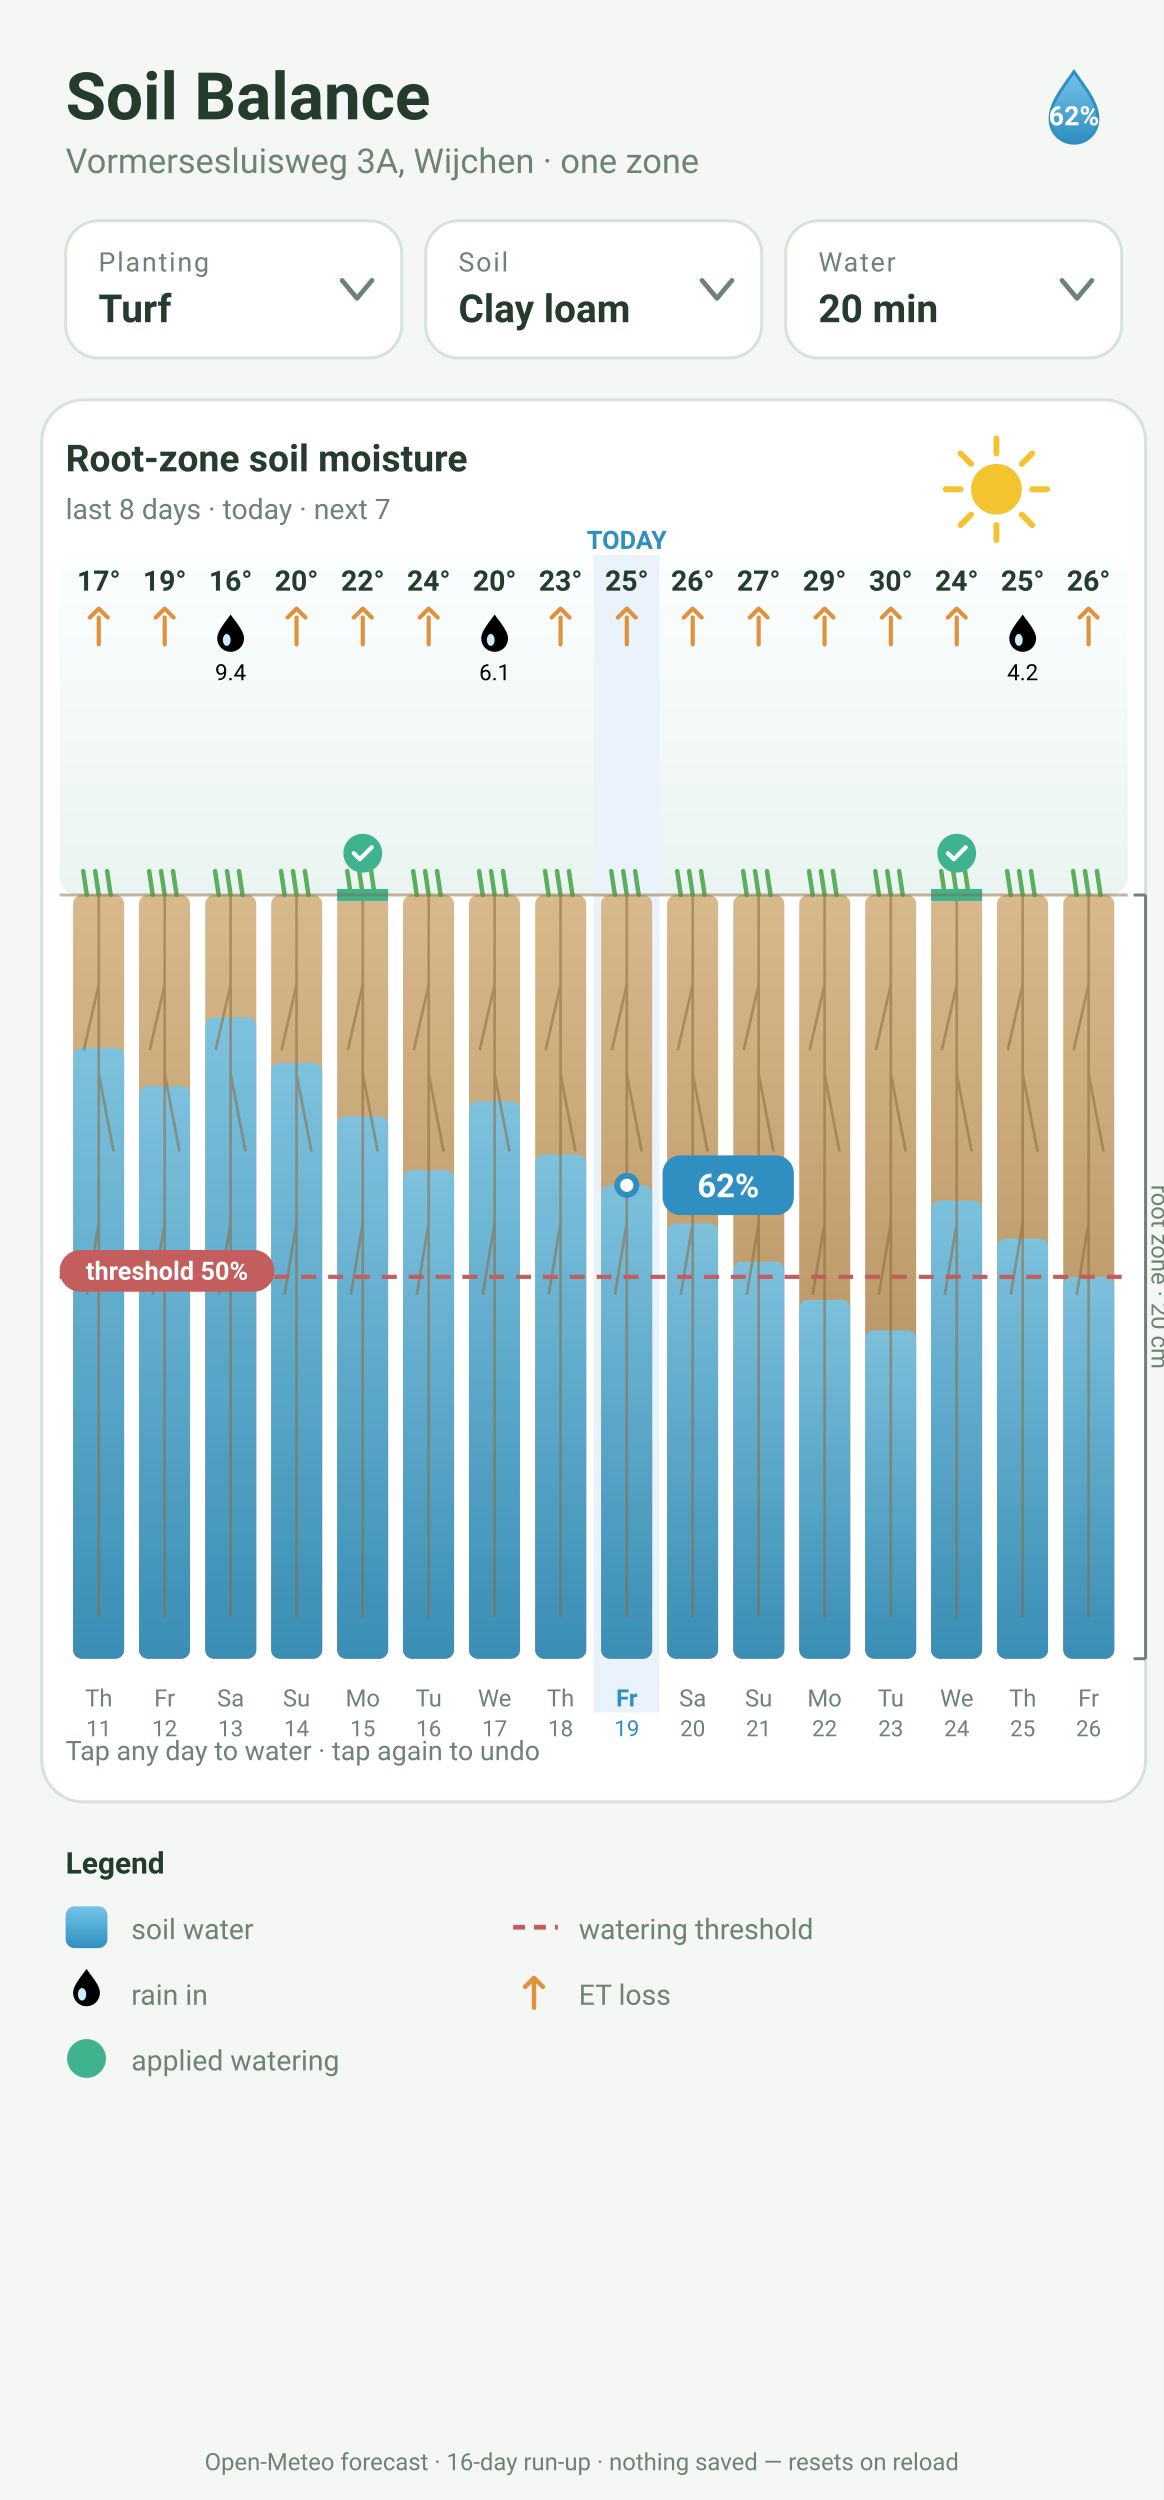
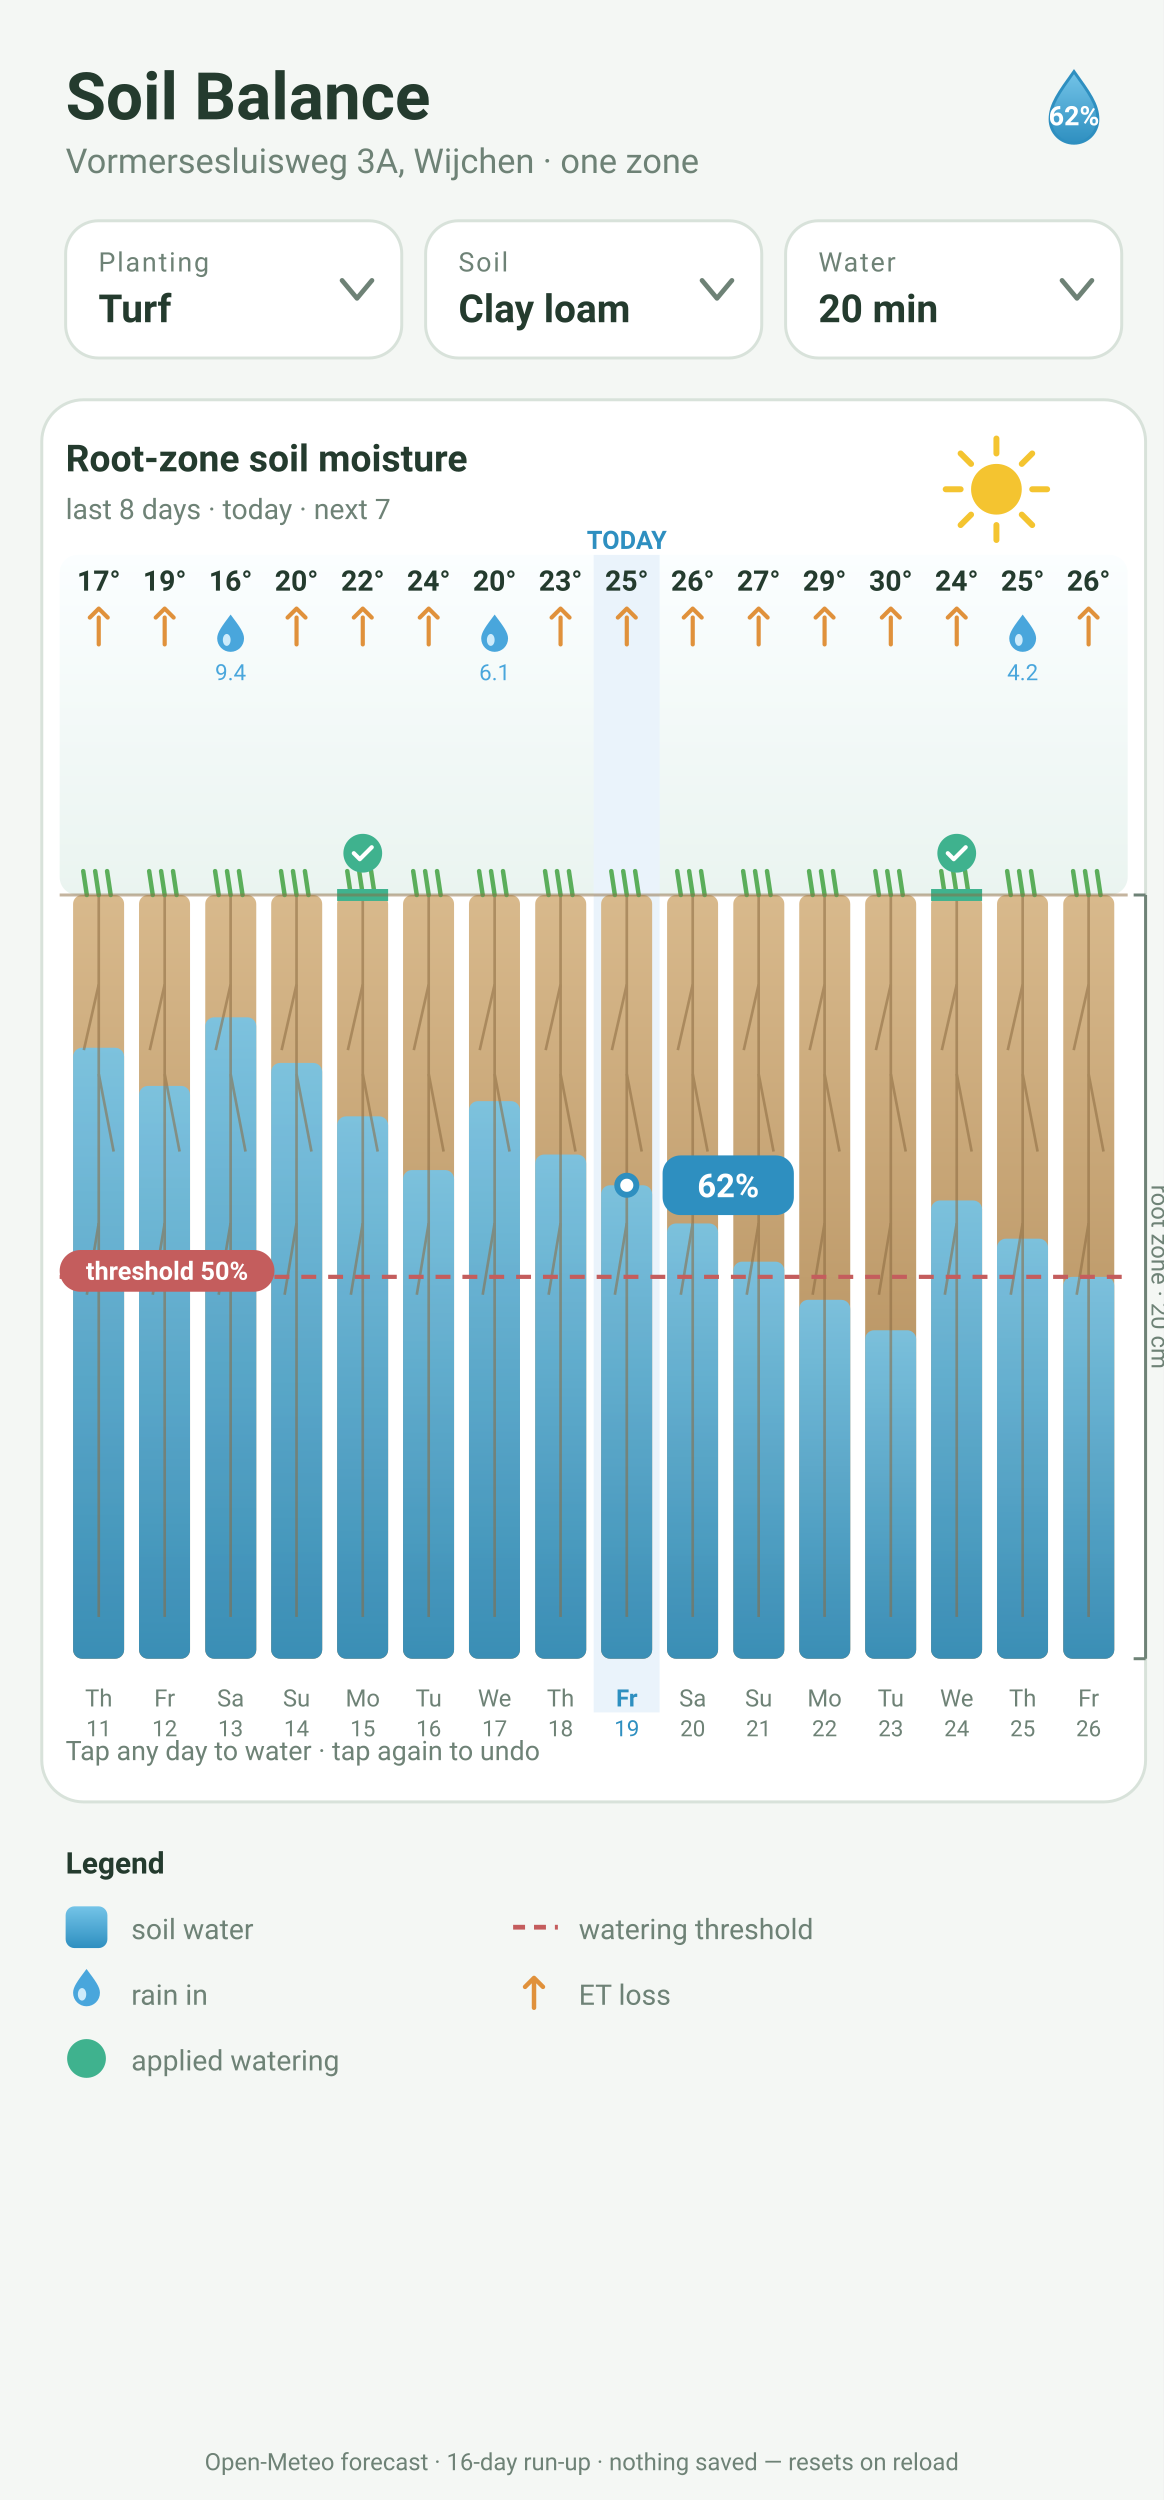
<svg xmlns="http://www.w3.org/2000/svg" width="390" height="838" viewBox="0 0 390 838" font-family="-apple-system,Segoe UI,Roboto,sans-serif">
  <defs>
    <linearGradient id="soil" x1="0" y1="0" x2="0" y2="1">
      <stop offset="0" stop-color="#D8B98C" />
      <stop offset="1" stop-color="#A9824F" />
    </linearGradient>
    <linearGradient id="water" x1="0" y1="0" x2="0" y2="1">
      <stop offset="0" stop-color="#74C4E8" />
      <stop offset="1" stop-color="#2E8FC0" />
    </linearGradient>
    <linearGradient id="sky" x1="0" y1="0" x2="0" y2="1">
      <stop offset="0" stop-color="#FBFEFF" />
      <stop offset="1" stop-color="#EAF4F0" />
    </linearGradient>
  </defs>
  <rect width="390" height="838" fill="#F4F7F4" />
  <text x="22" y="40" font-size="22" font-weight="700" fill="#243B2E">Soil Balance</text>
  <text x="22" y="58" font-size="11.5" fill="#6E8276">Vormersesluisweg 3A, Wijchen · one zone</text>
  <g transform="translate(346,22)">
    <path d="M14 2 C19 9 22 13 22 18 a8 8 0 0 1 -16 0 C6 13 9 9 14 2 Z" fill="url(#water)" stroke="#2E8FC0" stroke-width="1" />
    <text x="14" y="20" font-size="9" font-weight="700" fill="#fff" text-anchor="middle">62%</text>
  </g>
  <rect x="22" y="74" width="112.667" height="46" rx="11" fill="#FFFFFF" stroke="#D8E2DA" />
  <text x="33" y="91" font-size="9" fill="#6E8276" text-transform="uppercase" letter-spacing="0.6">Planting</text>
  <text x="33" y="108" font-size="13" font-weight="600" fill="#243B2E">Turf</text>
  <path d="M114.667 94 l5 6 l5 -6" fill="none" stroke="#6E8276" stroke-width="1.6" stroke-linecap="round" stroke-linejoin="round" />
  <rect x="142.667" y="74" width="112.667" height="46" rx="11" fill="#FFFFFF" stroke="#D8E2DA" />
  <text x="153.667" y="91" font-size="9" fill="#6E8276" text-transform="uppercase" letter-spacing="0.6">Soil</text>
  <text x="153.667" y="108" font-size="13" font-weight="600" fill="#243B2E">Clay loam</text>
  <path d="M235.333 94 l5 6 l5 -6" fill="none" stroke="#6E8276" stroke-width="1.6" stroke-linecap="round" stroke-linejoin="round" />
  <rect x="263.333" y="74" width="112.667" height="46" rx="11" fill="#FFFFFF" stroke="#D8E2DA" />
  <text x="274.333" y="91" font-size="9" fill="#6E8276" text-transform="uppercase" letter-spacing="0.6">Water</text>
  <text x="274.333" y="108" font-size="13" font-weight="600" fill="#243B2E">20 min</text>
  <path d="M356 94 l5 6 l5 -6" fill="none" stroke="#6E8276" stroke-width="1.6" stroke-linecap="round" stroke-linejoin="round" />
  <rect x="14" y="134" width="370" height="470" rx="14" fill="#FFFFFF" stroke="#D8E2DA" />
  <text x="22" y="158" font-size="12.5" font-weight="700" fill="#243B2E">Root-zone soil moisture</text>
  <text x="22" y="174" font-size="9.5" fill="#6E8276">last 8 days · today · next 7</text>
  <g stroke="#F4C430" stroke-width="2" stroke-linecap="round">
    <line x1="346.0" y1="164.0" x2="351.0" y2="164.0" />
    <line x1="342.5" y1="172.5" x2="346.0" y2="176.0" />
    <line x1="334.0" y1="176.0" x2="334.0" y2="181.0" />
    <line x1="325.5" y1="172.5" x2="322.0" y2="176.0" />
    <line x1="322.0" y1="164.0" x2="317.0" y2="164.0" />
    <line x1="325.5" y1="155.5" x2="322.0" y2="152.0" />
    <line x1="334.0" y1="152.0" x2="334.0" y2="147.0" />
    <line x1="342.5" y1="155.5" x2="346.0" y2="152.0" />
  </g>
  <circle cx="334" cy="164" r="8.5" fill="#F4C430" />
  <rect x="20" y="186" width="358" height="114.0" rx="6" fill="url(#sky)" />
  <rect x="199.0" y="186" width="22.1" height="388.0" fill="#EAF3FB" />
  <text x="210.1" y="184" font-size="8.5" font-weight="700" fill="#2E8FC0" text-anchor="middle">TODAY</text>
  <text x="33.1" y="198" font-size="9.5" font-weight="600" fill="#243B2E" text-anchor="middle">17°</text>
  <path d="M33.1 216 l0 -9 M30.1 207 l3 -3 l3 3" fill="none" stroke="#E0913B" stroke-width="1.4" stroke-linecap="round" stroke-linejoin="round" />
  <text x="55.2" y="198" font-size="9.5" font-weight="600" fill="#243B2E" text-anchor="middle">19°</text>
  <path d="M55.2 216 l0 -9 M52.2 207 l3 -3 l3 3" fill="none" stroke="#E0913B" stroke-width="1.4" stroke-linecap="round" stroke-linejoin="round" />
  <text x="77.3" y="198" font-size="9.5" font-weight="600" fill="#243B2E" text-anchor="middle">16°</text>
-   <path d="M77.3 206 c3 4 4.5 6 4.5 8 a4.5 4.5 0 0 1 -9 0 c0 -2 1.5 -4 4.5 -8 Z" fill="[0, 0, 9.4, 0, 0, 0, 6.1, 0, 0, 0, 0, 0, 0, 0, 4.2, 0]" />
+   <path d="M77.3 206 c3 4 4.5 6 4.5 8 a4.5 4.5 0 0 1 -9 0 c0 -2 1.5 -4 4.5 -8 Z" fill="#49A6DC" />
  <ellipse cx="76.0" cy="214.5" rx="1.3" ry="2" fill="#CDEBFB" />
-   <text x="77.3" y="228" font-size="7.5" fill="[0, 0, 9.4, 0, 0, 0, 6.1, 0, 0, 0, 0, 0, 0, 0, 4.2, 0]" text-anchor="middle">9.4</text>
+   <text x="77.3" y="228" font-size="7.5" fill="#49A6DC" text-anchor="middle">9.4</text>
  <text x="99.4" y="198" font-size="9.5" font-weight="600" fill="#243B2E" text-anchor="middle">20°</text>
  <path d="M99.4 216 l0 -9 M96.4 207 l3 -3 l3 3" fill="none" stroke="#E0913B" stroke-width="1.4" stroke-linecap="round" stroke-linejoin="round" />
  <text x="121.6" y="198" font-size="9.5" font-weight="600" fill="#243B2E" text-anchor="middle">22°</text>
  <path d="M121.6 216 l0 -9 M118.6 207 l3 -3 l3 3" fill="none" stroke="#E0913B" stroke-width="1.4" stroke-linecap="round" stroke-linejoin="round" />
  <text x="143.7" y="198" font-size="9.5" font-weight="600" fill="#243B2E" text-anchor="middle">24°</text>
  <path d="M143.7 216 l0 -9 M140.7 207 l3 -3 l3 3" fill="none" stroke="#E0913B" stroke-width="1.4" stroke-linecap="round" stroke-linejoin="round" />
  <text x="165.8" y="198" font-size="9.5" font-weight="600" fill="#243B2E" text-anchor="middle">20°</text>
-   <path d="M165.8 206 c3 4 4.5 6 4.5 8 a4.5 4.5 0 0 1 -9 0 c0 -2 1.5 -4 4.5 -8 Z" fill="[0, 0, 9.4, 0, 0, 0, 6.1, 0, 0, 0, 0, 0, 0, 0, 4.2, 0]" />
+   <path d="M165.8 206 c3 4 4.5 6 4.5 8 a4.5 4.5 0 0 1 -9 0 c0 -2 1.5 -4 4.5 -8 Z" fill="#49A6DC" />
  <ellipse cx="164.5" cy="214.5" rx="1.3" ry="2" fill="#CDEBFB" />
-   <text x="165.8" y="228" font-size="7.5" fill="[0, 0, 9.4, 0, 0, 0, 6.1, 0, 0, 0, 0, 0, 0, 0, 4.2, 0]" text-anchor="middle">6.1</text>
+   <text x="165.8" y="228" font-size="7.5" fill="#49A6DC" text-anchor="middle">6.1</text>
  <text x="187.9" y="198" font-size="9.5" font-weight="600" fill="#243B2E" text-anchor="middle">23°</text>
  <path d="M187.9 216 l0 -9 M184.9 207 l3 -3 l3 3" fill="none" stroke="#E0913B" stroke-width="1.4" stroke-linecap="round" stroke-linejoin="round" />
  <text x="210.1" y="198" font-size="9.5" font-weight="600" fill="#243B2E" text-anchor="middle">25°</text>
  <path d="M210.1 216 l0 -9 M207.1 207 l3 -3 l3 3" fill="none" stroke="#E0913B" stroke-width="1.4" stroke-linecap="round" stroke-linejoin="round" />
  <text x="232.2" y="198" font-size="9.5" font-weight="600" fill="#243B2E" text-anchor="middle">26°</text>
  <path d="M232.2 216 l0 -9 M229.2 207 l3 -3 l3 3" fill="none" stroke="#E0913B" stroke-width="1.4" stroke-linecap="round" stroke-linejoin="round" />
  <text x="254.3" y="198" font-size="9.5" font-weight="600" fill="#243B2E" text-anchor="middle">27°</text>
  <path d="M254.3 216 l0 -9 M251.3 207 l3 -3 l3 3" fill="none" stroke="#E0913B" stroke-width="1.4" stroke-linecap="round" stroke-linejoin="round" />
  <text x="276.4" y="198" font-size="9.5" font-weight="600" fill="#243B2E" text-anchor="middle">29°</text>
  <path d="M276.4 216 l0 -9 M273.4 207 l3 -3 l3 3" fill="none" stroke="#E0913B" stroke-width="1.4" stroke-linecap="round" stroke-linejoin="round" />
  <text x="298.6" y="198" font-size="9.5" font-weight="600" fill="#243B2E" text-anchor="middle">30°</text>
  <path d="M298.6 216 l0 -9 M295.6 207 l3 -3 l3 3" fill="none" stroke="#E0913B" stroke-width="1.4" stroke-linecap="round" stroke-linejoin="round" />
  <text x="320.7" y="198" font-size="9.5" font-weight="600" fill="#243B2E" text-anchor="middle">24°</text>
  <path d="M320.7 216 l0 -9 M317.7 207 l3 -3 l3 3" fill="none" stroke="#E0913B" stroke-width="1.4" stroke-linecap="round" stroke-linejoin="round" />
  <text x="342.8" y="198" font-size="9.5" font-weight="600" fill="#243B2E" text-anchor="middle">25°</text>
-   <path d="M342.8 206 c3 4 4.5 6 4.5 8 a4.5 4.5 0 0 1 -9 0 c0 -2 1.5 -4 4.5 -8 Z" fill="[0, 0, 9.4, 0, 0, 0, 6.1, 0, 0, 0, 0, 0, 0, 0, 4.2, 0]" />
+   <path d="M342.8 206 c3 4 4.5 6 4.5 8 a4.5 4.5 0 0 1 -9 0 c0 -2 1.5 -4 4.5 -8 Z" fill="#49A6DC" />
  <ellipse cx="341.5" cy="214.5" rx="1.3" ry="2" fill="#CDEBFB" />
-   <text x="342.8" y="228" font-size="7.5" fill="[0, 0, 9.4, 0, 0, 0, 6.1, 0, 0, 0, 0, 0, 0, 0, 4.2, 0]" text-anchor="middle">4.2</text>
+   <text x="342.8" y="228" font-size="7.5" fill="#49A6DC" text-anchor="middle">4.2</text>
  <text x="364.9" y="198" font-size="9.5" font-weight="600" fill="#243B2E" text-anchor="middle">26°</text>
  <path d="M364.9 216 l0 -9 M361.9 207 l3 -3 l3 3" fill="none" stroke="#E0913B" stroke-width="1.4" stroke-linecap="round" stroke-linejoin="round" />
  <rect x="24.5" y="300.0" width="17.1" height="256.0" rx="3" fill="url(#soil)" />
  <rect x="24.5" y="351.2" width="17.1" height="204.8" rx="3" fill="url(#water)" opacity="0.9" />
  <g stroke="#8a6a3f" stroke-width="0.9" fill="none" opacity="0.55">
    <path d="M33.1 300.0 l0 242.0" />
    <path d="M33.1 330.0 l-5 22 M33.1 360.0 l5 26 M33.1 410.0 l-4 24" />
  </g>
  <g stroke="#5BAE5B" stroke-width="1.5" stroke-linecap="round">
    <line x1="29.1" y1="300.0" x2="27.9" y2="292.0" />
    <line x1="33.1" y1="300.0" x2="31.9" y2="292.0" />
    <line x1="37.1" y1="300.0" x2="35.9" y2="292.0" />
  </g>
  <rect x="46.6" y="300.0" width="17.1" height="256.0" rx="3" fill="url(#soil)" />
  <rect x="46.6" y="364.0" width="17.1" height="192.0" rx="3" fill="url(#water)" opacity="0.9" />
  <g stroke="#8a6a3f" stroke-width="0.9" fill="none" opacity="0.55">
    <path d="M55.2 300.0 l0 242.0" />
    <path d="M55.2 330.0 l-5 22 M55.2 360.0 l5 26 M55.2 410.0 l-4 24" />
  </g>
  <g stroke="#5BAE5B" stroke-width="1.5" stroke-linecap="round">
    <line x1="51.2" y1="300.0" x2="50.0" y2="292.0" />
    <line x1="55.2" y1="300.0" x2="54.0" y2="292.0" />
    <line x1="59.2" y1="300.0" x2="58.0" y2="292.0" />
  </g>
  <rect x="68.8" y="300.0" width="17.1" height="256.0" rx="3" fill="url(#soil)" />
  <rect x="68.8" y="341.0" width="17.1" height="215.0" rx="3" fill="url(#water)" opacity="0.9" />
  <g stroke="#8a6a3f" stroke-width="0.9" fill="none" opacity="0.55">
    <path d="M77.3 300.0 l0 242.0" />
    <path d="M77.3 330.0 l-5 22 M77.3 360.0 l5 26 M77.3 410.0 l-4 24" />
  </g>
  <g stroke="#5BAE5B" stroke-width="1.5" stroke-linecap="round">
    <line x1="73.3" y1="300.0" x2="72.1" y2="292.0" />
    <line x1="77.3" y1="300.0" x2="76.1" y2="292.0" />
    <line x1="81.3" y1="300.0" x2="80.1" y2="292.0" />
  </g>
  <rect x="90.9" y="300.0" width="17.1" height="256.0" rx="3" fill="url(#soil)" />
  <rect x="90.9" y="356.3" width="17.1" height="199.7" rx="3" fill="url(#water)" opacity="0.9" />
  <g stroke="#8a6a3f" stroke-width="0.9" fill="none" opacity="0.55">
    <path d="M99.4 300.0 l0 242.0" />
    <path d="M99.4 330.0 l-5 22 M99.4 360.0 l5 26 M99.4 410.0 l-4 24" />
  </g>
  <g stroke="#5BAE5B" stroke-width="1.5" stroke-linecap="round">
    <line x1="95.4" y1="300.0" x2="94.2" y2="292.0" />
    <line x1="99.4" y1="300.0" x2="98.2" y2="292.0" />
    <line x1="103.4" y1="300.0" x2="102.2" y2="292.0" />
  </g>
  <rect x="113.0" y="300.0" width="17.1" height="256.0" rx="3" fill="url(#soil)" />
  <rect x="113.0" y="374.2" width="17.1" height="181.8" rx="3" fill="url(#water)" opacity="0.9" />
  <g stroke="#8a6a3f" stroke-width="0.9" fill="none" opacity="0.55">
    <path d="M121.6 300.0 l0 242.0" />
    <path d="M121.6 330.0 l-5 22 M121.6 360.0 l5 26 M121.6 410.0 l-4 24" />
  </g>
  <g stroke="#5BAE5B" stroke-width="1.5" stroke-linecap="round">
    <line x1="117.6" y1="300.0" x2="116.4" y2="292.0" />
    <line x1="121.6" y1="300.0" x2="120.4" y2="292.0" />
    <line x1="125.6" y1="300.0" x2="124.4" y2="292.0" />
  </g>
  <rect x="113.0" y="298.0" width="17.1" height="4" fill="#3FB28E" />
  <circle cx="121.6" cy="286.0" r="6.5" fill="#3FB28E" />
  <path d="M118.6 286.0 l2 2 l4 -4" stroke="#fff" stroke-width="1.4" fill="none" stroke-linecap="round" stroke-linejoin="round" />
  <rect x="135.1" y="300.0" width="17.1" height="256.0" rx="3" fill="url(#soil)" />
  <rect x="135.1" y="392.2" width="17.1" height="163.8" rx="3" fill="url(#water)" opacity="0.9" />
  <g stroke="#8a6a3f" stroke-width="0.9" fill="none" opacity="0.55">
    <path d="M143.7 300.0 l0 242.0" />
    <path d="M143.7 330.0 l-5 22 M143.7 360.0 l5 26 M143.7 410.0 l-4 24" />
  </g>
  <g stroke="#5BAE5B" stroke-width="1.5" stroke-linecap="round">
    <line x1="139.7" y1="300.0" x2="138.5" y2="292.0" />
    <line x1="143.7" y1="300.0" x2="142.5" y2="292.0" />
    <line x1="147.7" y1="300.0" x2="146.5" y2="292.0" />
  </g>
  <rect x="157.2" y="300.0" width="17.1" height="256.0" rx="3" fill="url(#soil)" />
  <rect x="157.2" y="369.1" width="17.1" height="186.9" rx="3" fill="url(#water)" opacity="0.9" />
  <g stroke="#8a6a3f" stroke-width="0.9" fill="none" opacity="0.55">
    <path d="M165.8 300.0 l0 242.0" />
    <path d="M165.8 330.0 l-5 22 M165.8 360.0 l5 26 M165.8 410.0 l-4 24" />
  </g>
  <g stroke="#5BAE5B" stroke-width="1.5" stroke-linecap="round">
    <line x1="161.8" y1="300.0" x2="160.6" y2="292.0" />
    <line x1="165.8" y1="300.0" x2="164.6" y2="292.0" />
    <line x1="169.8" y1="300.0" x2="168.6" y2="292.0" />
  </g>
  <rect x="179.4" y="300.0" width="17.1" height="256.0" rx="3" fill="url(#soil)" />
  <rect x="179.4" y="387.0" width="17.1" height="169.0" rx="3" fill="url(#water)" opacity="0.9" />
  <g stroke="#8a6a3f" stroke-width="0.9" fill="none" opacity="0.55">
    <path d="M187.9 300.0 l0 242.0" />
    <path d="M187.9 330.0 l-5 22 M187.9 360.0 l5 26 M187.9 410.0 l-4 24" />
  </g>
  <g stroke="#5BAE5B" stroke-width="1.5" stroke-linecap="round">
    <line x1="183.9" y1="300.0" x2="182.7" y2="292.0" />
    <line x1="187.9" y1="300.0" x2="186.7" y2="292.0" />
    <line x1="191.9" y1="300.0" x2="190.7" y2="292.0" />
  </g>
  <rect x="201.5" y="300.0" width="17.1" height="256.0" rx="3" fill="url(#soil)" />
  <rect x="201.5" y="397.3" width="17.1" height="158.7" rx="3" fill="url(#water)" opacity="0.9" />
  <g stroke="#8a6a3f" stroke-width="0.9" fill="none" opacity="0.55">
    <path d="M210.1 300.0 l0 242.0" />
    <path d="M210.1 330.0 l-5 22 M210.1 360.0 l5 26 M210.1 410.0 l-4 24" />
  </g>
  <g stroke="#5BAE5B" stroke-width="1.5" stroke-linecap="round">
    <line x1="206.1" y1="300.0" x2="204.9" y2="292.0" />
    <line x1="210.1" y1="300.0" x2="208.9" y2="292.0" />
    <line x1="214.1" y1="300.0" x2="212.9" y2="292.0" />
  </g>
  <rect x="223.6" y="300.0" width="17.1" height="256.0" rx="3" fill="url(#soil)" />
  <rect x="223.6" y="410.1" width="17.1" height="145.9" rx="3" fill="url(#water)" opacity="0.9" />
  <g stroke="#8a6a3f" stroke-width="0.9" fill="none" opacity="0.55">
    <path d="M232.2 300.0 l0 242.0" />
    <path d="M232.2 330.0 l-5 22 M232.2 360.0 l5 26 M232.2 410.0 l-4 24" />
  </g>
  <g stroke="#5BAE5B" stroke-width="1.5" stroke-linecap="round">
    <line x1="228.2" y1="300.0" x2="227.0" y2="292.0" />
    <line x1="232.2" y1="300.0" x2="231.0" y2="292.0" />
    <line x1="236.2" y1="300.0" x2="235.0" y2="292.0" />
  </g>
  <rect x="245.8" y="300.0" width="17.1" height="256.0" rx="3" fill="url(#soil)" />
  <rect x="245.8" y="422.9" width="17.1" height="133.1" rx="3" fill="url(#water)" opacity="0.9" />
  <g stroke="#8a6a3f" stroke-width="0.9" fill="none" opacity="0.55">
    <path d="M254.3 300.0 l0 242.0" />
    <path d="M254.3 330.0 l-5 22 M254.3 360.0 l5 26 M254.3 410.0 l-4 24" />
  </g>
  <g stroke="#5BAE5B" stroke-width="1.5" stroke-linecap="round">
    <line x1="250.3" y1="300.0" x2="249.1" y2="292.0" />
    <line x1="254.3" y1="300.0" x2="253.1" y2="292.0" />
    <line x1="258.3" y1="300.0" x2="257.1" y2="292.0" />
  </g>
  <rect x="267.9" y="300.0" width="17.1" height="256.0" rx="3" fill="url(#soil)" />
  <rect x="267.9" y="435.7" width="17.1" height="120.3" rx="3" fill="url(#water)" opacity="0.9" />
  <g stroke="#8a6a3f" stroke-width="0.9" fill="none" opacity="0.55">
    <path d="M276.4 300.0 l0 242.0" />
    <path d="M276.4 330.0 l-5 22 M276.4 360.0 l5 26 M276.4 410.0 l-4 24" />
  </g>
  <g stroke="#5BAE5B" stroke-width="1.5" stroke-linecap="round">
    <line x1="272.4" y1="300.0" x2="271.2" y2="292.0" />
    <line x1="276.4" y1="300.0" x2="275.2" y2="292.0" />
    <line x1="280.4" y1="300.0" x2="279.2" y2="292.0" />
  </g>
  <rect x="290.0" y="300.0" width="17.1" height="256.0" rx="3" fill="url(#soil)" />
  <rect x="290.0" y="445.9" width="17.1" height="110.1" rx="3" fill="url(#water)" opacity="0.9" />
  <g stroke="#8a6a3f" stroke-width="0.9" fill="none" opacity="0.55">
    <path d="M298.6 300.0 l0 242.0" />
    <path d="M298.6 330.0 l-5 22 M298.6 360.0 l5 26 M298.6 410.0 l-4 24" />
  </g>
  <g stroke="#5BAE5B" stroke-width="1.5" stroke-linecap="round">
    <line x1="294.6" y1="300.0" x2="293.4" y2="292.0" />
    <line x1="298.6" y1="300.0" x2="297.4" y2="292.0" />
    <line x1="302.6" y1="300.0" x2="301.4" y2="292.0" />
  </g>
  <rect x="312.1" y="300.0" width="17.1" height="256.0" rx="3" fill="url(#soil)" />
  <rect x="312.1" y="402.4" width="17.1" height="153.6" rx="3" fill="url(#water)" opacity="0.9" />
  <g stroke="#8a6a3f" stroke-width="0.9" fill="none" opacity="0.55">
    <path d="M320.7 300.0 l0 242.0" />
    <path d="M320.7 330.0 l-5 22 M320.7 360.0 l5 26 M320.7 410.0 l-4 24" />
  </g>
  <g stroke="#5BAE5B" stroke-width="1.5" stroke-linecap="round">
    <line x1="316.7" y1="300.0" x2="315.5" y2="292.0" />
    <line x1="320.7" y1="300.0" x2="319.5" y2="292.0" />
    <line x1="324.7" y1="300.0" x2="323.5" y2="292.0" />
  </g>
  <rect x="312.1" y="298.0" width="17.1" height="4" fill="#3FB28E" />
  <circle cx="320.7" cy="286.0" r="6.5" fill="#3FB28E" />
  <path d="M317.7 286.0 l2 2 l4 -4" stroke="#fff" stroke-width="1.4" fill="none" stroke-linecap="round" stroke-linejoin="round" />
  <rect x="334.2" y="300.0" width="17.1" height="256.0" rx="3" fill="url(#soil)" />
  <rect x="334.2" y="415.2" width="17.1" height="140.8" rx="3" fill="url(#water)" opacity="0.9" />
  <g stroke="#8a6a3f" stroke-width="0.9" fill="none" opacity="0.55">
    <path d="M342.8 300.0 l0 242.0" />
    <path d="M342.8 330.0 l-5 22 M342.8 360.0 l5 26 M342.8 410.0 l-4 24" />
  </g>
  <g stroke="#5BAE5B" stroke-width="1.5" stroke-linecap="round">
    <line x1="338.8" y1="300.0" x2="337.6" y2="292.0" />
    <line x1="342.8" y1="300.0" x2="341.6" y2="292.0" />
    <line x1="346.8" y1="300.0" x2="345.6" y2="292.0" />
  </g>
  <rect x="356.4" y="300.0" width="17.1" height="256.0" rx="3" fill="url(#soil)" />
  <rect x="356.4" y="428.0" width="17.1" height="128.0" rx="3" fill="url(#water)" opacity="0.9" />
  <g stroke="#8a6a3f" stroke-width="0.9" fill="none" opacity="0.55">
    <path d="M364.9 300.0 l0 242.0" />
    <path d="M364.9 330.0 l-5 22 M364.9 360.0 l5 26 M364.9 410.0 l-4 24" />
  </g>
  <g stroke="#5BAE5B" stroke-width="1.5" stroke-linecap="round">
    <line x1="360.9" y1="300.0" x2="359.7" y2="292.0" />
    <line x1="364.9" y1="300.0" x2="363.7" y2="292.0" />
    <line x1="368.9" y1="300.0" x2="367.7" y2="292.0" />
  </g>
  <line x1="20" y1="300.0" x2="378" y2="300.0" stroke="#8a6a3f" stroke-width="1" opacity="0.5" />
  <line x1="20" y1="428.0" x2="378" y2="428.0" stroke="#C45D5D" stroke-width="1.4" stroke-dasharray="5 4" />
  <rect x="20" y="419.0" width="72" height="14" rx="7" fill="#C45D5D" />
  <text x="56" y="429.0" font-size="8.5" font-weight="600" fill="#fff" text-anchor="middle">threshold 50%</text>
  <circle cx="210.1" cy="397.3" r="3.2" fill="#fff" stroke="#2E8FC0" stroke-width="2" />
  <g transform="translate(222.1,387.3)">
    <rect width="44" height="20" rx="6" fill="#2E8FC0" />
    <text x="22" y="14" font-size="11" font-weight="700" fill="#fff" text-anchor="middle">62%</text>
  </g>
  <path d="M380 300.0 l4 0 M380 556.0 l4 0 M384 300.0 l0 256.0" fill="none" stroke="#6E8276" stroke-width="1" />
  <text x="386" y="428.0" font-size="8" fill="#6E8276" transform="rotate(90 386 428.0)" text-anchor="middle">root zone · 20 cm</text>
  <text x="33.1" y="572.0" font-size="8" fill="#6E8276" text-anchor="middle">Th</text>
  <text x="33.1" y="582.0" font-size="7.5" fill="#6E8276" text-anchor="middle">11</text>
  <text x="55.2" y="572.0" font-size="8" fill="#6E8276" text-anchor="middle">Fr</text>
  <text x="55.2" y="582.0" font-size="7.5" fill="#6E8276" text-anchor="middle">12</text>
  <text x="77.3" y="572.0" font-size="8" fill="#6E8276" text-anchor="middle">Sa</text>
  <text x="77.3" y="582.0" font-size="7.5" fill="#6E8276" text-anchor="middle">13</text>
  <text x="99.4" y="572.0" font-size="8" fill="#6E8276" text-anchor="middle">Su</text>
  <text x="99.4" y="582.0" font-size="7.5" fill="#6E8276" text-anchor="middle">14</text>
  <text x="121.6" y="572.0" font-size="8" fill="#6E8276" text-anchor="middle">Mo</text>
  <text x="121.6" y="582.0" font-size="7.5" fill="#6E8276" text-anchor="middle">15</text>
  <text x="143.7" y="572.0" font-size="8" fill="#6E8276" text-anchor="middle">Tu</text>
  <text x="143.7" y="582.0" font-size="7.5" fill="#6E8276" text-anchor="middle">16</text>
  <text x="165.8" y="572.0" font-size="8" fill="#6E8276" text-anchor="middle">We</text>
  <text x="165.8" y="582.0" font-size="7.5" fill="#6E8276" text-anchor="middle">17</text>
  <text x="187.9" y="572.0" font-size="8" fill="#6E8276" text-anchor="middle">Th</text>
  <text x="187.9" y="582.0" font-size="7.5" fill="#6E8276" text-anchor="middle">18</text>
  <text x="210.1" y="572.0" font-size="8" fill="#2E8FC0" font-weight="700" text-anchor="middle">Fr</text>
  <text x="210.1" y="582.0" font-size="7.5" fill="#2E8FC0" text-anchor="middle">19</text>
  <text x="232.2" y="572.0" font-size="8" fill="#6E8276" text-anchor="middle">Sa</text>
  <text x="232.2" y="582.0" font-size="7.5" fill="#6E8276" text-anchor="middle">20</text>
  <text x="254.3" y="572.0" font-size="8" fill="#6E8276" text-anchor="middle">Su</text>
  <text x="254.3" y="582.0" font-size="7.5" fill="#6E8276" text-anchor="middle">21</text>
  <text x="276.4" y="572.0" font-size="8" fill="#6E8276" text-anchor="middle">Mo</text>
  <text x="276.4" y="582.0" font-size="7.5" fill="#6E8276" text-anchor="middle">22</text>
  <text x="298.6" y="572.0" font-size="8" fill="#6E8276" text-anchor="middle">Tu</text>
  <text x="298.6" y="582.0" font-size="7.5" fill="#6E8276" text-anchor="middle">23</text>
  <text x="320.7" y="572.0" font-size="8" fill="#6E8276" text-anchor="middle">We</text>
  <text x="320.7" y="582.0" font-size="7.5" fill="#6E8276" text-anchor="middle">24</text>
  <text x="342.8" y="572.0" font-size="8" fill="#6E8276" text-anchor="middle">Th</text>
  <text x="342.8" y="582.0" font-size="7.5" fill="#6E8276" text-anchor="middle">25</text>
  <text x="364.9" y="572.0" font-size="8" fill="#6E8276" text-anchor="middle">Fr</text>
  <text x="364.9" y="582.0" font-size="7.5" fill="#6E8276" text-anchor="middle">26</text>
  <text x="22" y="590" font-size="9" fill="#6E8276">Tap any day to water · tap again to undo</text>
  <text x="22" y="628" font-size="10" font-weight="700" fill="#243B2E">Legend</text>
  <rect x="22" y="639" width="14" height="14" rx="3" fill="url(#water)" />
  <text x="44" y="650" font-size="9.5" fill="#6E8276">soil water</text>
  <line x1="172" y1="646" x2="187" y2="646" stroke="#C45D5D" stroke-width="1.6" stroke-dasharray="4 3" />
  <text x="194" y="650" font-size="9.5" fill="#6E8276">watering threshold</text>
-   <path d="M29 660 c3 4 4.5 6 4.5 8 a4.5 4.5 0 0 1 -9 0 c0 -2 1.5 -4 4.5 -8 Z" fill="[0, 0, 9.4, 0, 0, 0, 6.1, 0, 0, 0, 0, 0, 0, 0, 4.2, 0]" />
+   <path d="M29 660 c3 4 4.5 6 4.5 8 a4.5 4.5 0 0 1 -9 0 c0 -2 1.5 -4 4.5 -8 Z" fill="#49A6DC" />
  <ellipse cx="27.5" cy="668.5" rx="1.4" ry="2.1" fill="#CDEBFB" />
  <text x="44" y="672" font-size="9.5" fill="#6E8276">rain in</text>
  <path d="M179 673 l0 -10 M176 666 l3 -3 l3 3" fill="none" stroke="#E0913B" stroke-width="1.5" stroke-linecap="round" stroke-linejoin="round" />
  <text x="194" y="672" font-size="9.5" fill="#6E8276">ET loss</text>
  <circle cx="29" cy="690" r="6.5" fill="#3FB28E" />
  <text x="44" y="694" font-size="9.5" fill="#6E8276">applied watering</text>
  <text x="195.0" y="828" font-size="8" fill="#6E8276" text-anchor="middle">Open-Meteo forecast · 16-day run-up · nothing saved — resets on reload</text>
</svg>
